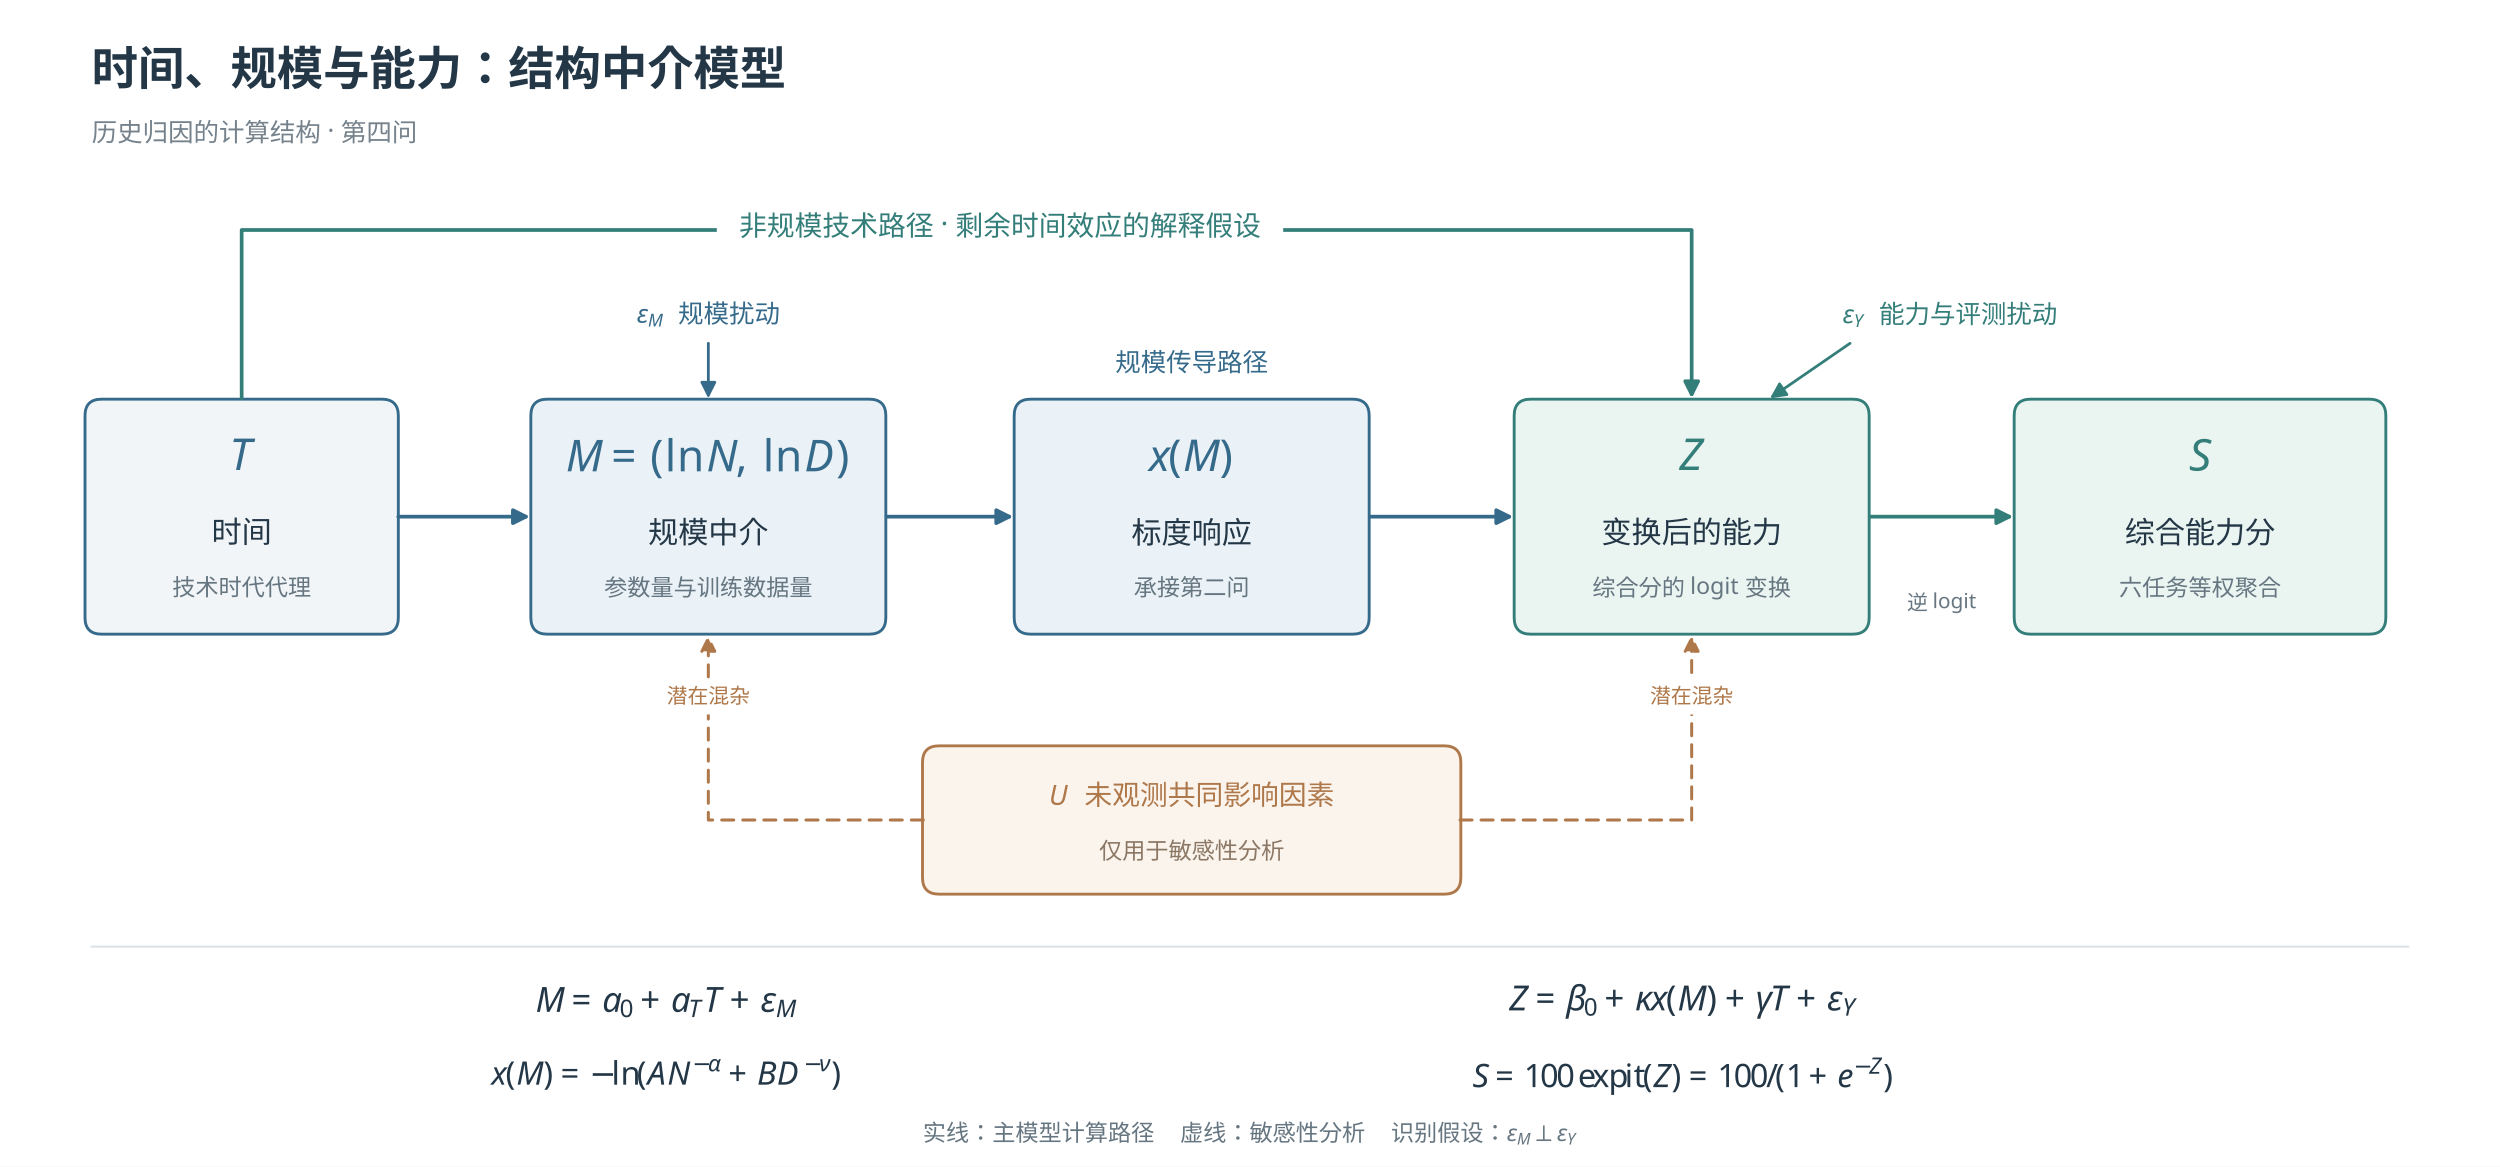
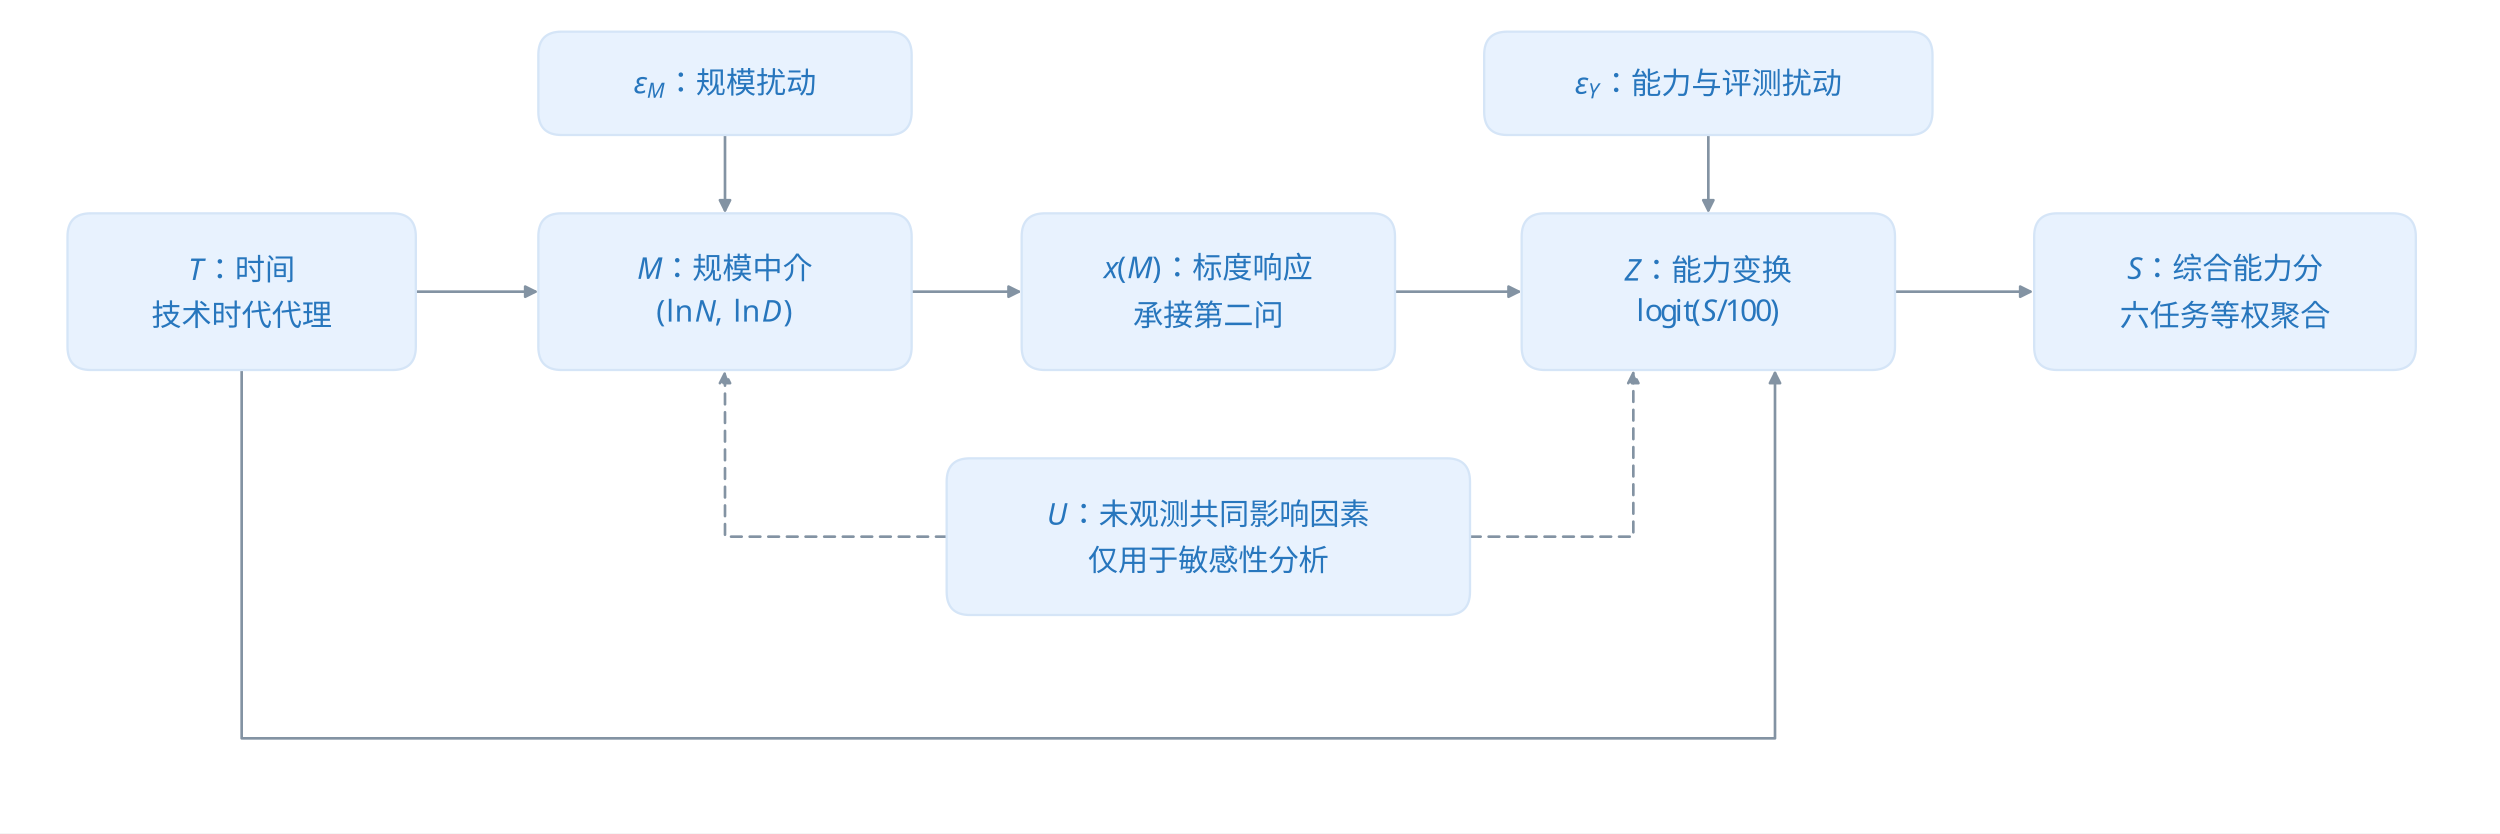
- <svg xmlns="http://www.w3.org/2000/svg" width="1080pt" height="504pt" viewBox="0 0 1080 504" version="1.1">
+ <svg xmlns="http://www.w3.org/2000/svg" width="1080pt" height="360pt" viewBox="0 0 1080 360" version="1.1">
  <defs>
    <style type="text/css">*{stroke-linejoin: round; stroke-linecap: butt}</style>
  </defs>
  <g id="figure_1">
    <g id="patch_1">
-       <path d="M 0 504  L 1080 504  L 1080 0  L 0 0  z " style="fill: #ffffff" />
+       <path d="M 0 360  L 1080 360  L 1080 0  L 0 0  z " style="fill: #ffffff" />
    </g>
    <g id="axes_1">
      <g id="patch_2">
-         <path d="M 43.92 273.96  L 164.88 273.96  Q 172.08 273.96 172.08 266.76  L 172.08 179.64  Q 172.08 172.44 164.88 172.44  L 43.92 172.44  Q 36.72 172.44 36.72 179.64  L 36.72 266.76  Q 36.72 273.96 43.92 273.96  z " clip-path="url(#p84fbf6923c)" style="fill: #f1f5f8; stroke: #366a8b; stroke-width: 1.25; stroke-linejoin: miter" />
+         <path d="M 180 126  L 231.274 126  " clip-path="url(#pda4c8d11f2)" style="fill: none; stroke: #8393a3; stroke-width: 1.15; stroke-linecap: round" />
+         <path d="M 226.874 123.8  L 231.274 126  L 226.874 128.2  z " clip-path="url(#pda4c8d11f2)" style="fill: #8393a3; stroke: #8393a3; stroke-width: 1.15; stroke-linecap: round" />
      </g>
      <g id="patch_3">
-         <path d="M 236.52 273.96  L 375.48 273.96  Q 382.68 273.96 382.68 266.76  L 382.68 179.64  Q 382.68 172.44 375.48 172.44  L 236.52 172.44  Q 229.32 172.44 229.32 179.64  L 229.32 266.76  Q 229.32 273.96 236.52 273.96  z " clip-path="url(#p84fbf6923c)" style="fill: #eaf2f7; stroke: #366a8b; stroke-width: 1.25; stroke-linejoin: miter" />
+         <path d="M 393.84 126  L 440.074 126  " clip-path="url(#pda4c8d11f2)" style="fill: none; stroke: #8393a3; stroke-width: 1.15; stroke-linecap: round" />
+         <path d="M 435.674 123.8  L 440.074 126  L 435.674 128.2  z " clip-path="url(#pda4c8d11f2)" style="fill: #8393a3; stroke: #8393a3; stroke-width: 1.15; stroke-linecap: round" />
      </g>
      <g id="patch_4">
-         <path d="M 445.32 273.96  L 584.28 273.96  Q 591.48 273.96 591.48 266.76  L 591.48 179.64  Q 591.48 172.44 584.28 172.44  L 445.32 172.44  Q 438.12 172.44 438.12 179.64  L 438.12 266.76  Q 438.12 273.96 445.32 273.96  z " clip-path="url(#p84fbf6923c)" style="fill: #eaf2f7; stroke: #366a8b; stroke-width: 1.25; stroke-linejoin: miter" />
+         <path d="M 602.64 126  L 656.074 126  " clip-path="url(#pda4c8d11f2)" style="fill: none; stroke: #8393a3; stroke-width: 1.15; stroke-linecap: round" />
+         <path d="M 651.674 123.8  L 656.074 126  L 651.674 128.2  z " clip-path="url(#pda4c8d11f2)" style="fill: #8393a3; stroke: #8393a3; stroke-width: 1.15; stroke-linecap: round" />
      </g>
      <g id="patch_5">
-         <path d="M 661.32 273.96  L 800.28 273.96  Q 807.48 273.96 807.48 266.76  L 807.48 179.64  Q 807.48 172.44 800.28 172.44  L 661.32 172.44  Q 654.12 172.44 654.12 179.64  L 654.12 266.76  Q 654.12 273.96 661.32 273.96  z " clip-path="url(#p84fbf6923c)" style="fill: #eaf4f1; stroke: #347e7a; stroke-width: 1.25; stroke-linejoin: miter" />
+         <path d="M 818.64 126  L 877.114 126  " clip-path="url(#pda4c8d11f2)" style="fill: none; stroke: #8393a3; stroke-width: 1.15; stroke-linecap: round" />
+         <path d="M 872.714 123.8  L 877.114 126  L 872.714 128.2  z " clip-path="url(#pda4c8d11f2)" style="fill: #8393a3; stroke: #8393a3; stroke-width: 1.15; stroke-linecap: round" />
      </g>
      <g id="patch_6">
-         <path d="M 877.32 273.96  L 1023.48 273.96  Q 1030.68 273.96 1030.68 266.76  L 1030.68 179.64  Q 1030.68 172.44 1023.48 172.44  L 877.32 172.44  Q 870.12 172.44 870.12 179.64  L 870.12 266.76  Q 870.12 273.96 877.32 273.96  z " clip-path="url(#p84fbf6923c)" style="fill: #eaf4f1; stroke: #347e7a; stroke-width: 1.25; stroke-linejoin: miter" />
+         <path d="M 313.2 58.32  L 313.2 90.874  " clip-path="url(#pda4c8d11f2)" style="fill: none; stroke: #8393a3; stroke-width: 1.15; stroke-linecap: round" />
+         <path d="M 315.4 86.474  L 313.2 90.874  L 311 86.474  z " clip-path="url(#pda4c8d11f2)" style="fill: #8393a3; stroke: #8393a3; stroke-width: 1.15; stroke-linecap: round" />
      </g>
      <g id="patch_7">
-         <path d="M 405.72 386.28  L 623.88 386.28  Q 631.08 386.28 631.08 379.08  L 631.08 329.4  Q 631.08 322.2 623.88 322.2  L 405.72 322.2  Q 398.52 322.2 398.52 329.4  L 398.52 379.08  Q 398.52 386.28 405.72 386.28  z " clip-path="url(#p84fbf6923c)" style="fill: #faf4ed; stroke: #af784a; stroke-width: 1.25; stroke-linejoin: miter" />
+         <path d="M 738 58.32  L 738 90.874  " clip-path="url(#pda4c8d11f2)" style="fill: none; stroke: #8393a3; stroke-width: 1.15; stroke-linecap: round" />
+         <path d="M 740.2 86.474  L 738 90.874  L 735.8 86.474  z " clip-path="url(#pda4c8d11f2)" style="fill: #8393a3; stroke: #8393a3; stroke-width: 1.15; stroke-linecap: round" />
      </g>
      <g id="patch_8">
-         <path d="M 172.08 223.2  L 227.171 223.2  " clip-path="url(#p84fbf6923c)" style="fill: none; stroke: #366a8b; stroke-width: 1.6; stroke-linecap: round" />
-         <path d="M 221.571 220.4  L 227.171 223.2  L 221.571 226  z " clip-path="url(#p84fbf6923c)" style="fill: #366a8b; stroke: #366a8b; stroke-width: 1.6; stroke-linecap: round" />
+         <path d="M 408.96 231.84  L 313.2 231.84  L 313.2 161.126  " clip-path="url(#pda4c8d11f2)" style="fill: none; stroke-dasharray: 4.6,3.45; stroke-dashoffset: 0; stroke: #8393a3; stroke-width: 1.15; stroke-linecap: round" />
+         <path d="M 311 165.526  L 313.2 161.126  L 315.4 165.526  z " clip-path="url(#pda4c8d11f2)" style="fill: #8393a3; stroke-dasharray: 4.6,3.45; stroke-dashoffset: 0; stroke: #8393a3; stroke-width: 1.15; stroke-linecap: round" />
      </g>
      <g id="patch_9">
-         <path d="M 383.04 223.2  L 435.971 223.2  " clip-path="url(#p84fbf6923c)" style="fill: none; stroke: #366a8b; stroke-width: 1.6; stroke-linecap: round" />
-         <path d="M 430.371 220.4  L 435.971 223.2  L 430.371 226  z " clip-path="url(#p84fbf6923c)" style="fill: #366a8b; stroke: #366a8b; stroke-width: 1.6; stroke-linecap: round" />
+         <path d="M 635.04 231.84  L 705.6 231.84  L 705.6 161.126  " clip-path="url(#pda4c8d11f2)" style="fill: none; stroke-dasharray: 4.6,3.45; stroke-dashoffset: 0; stroke: #8393a3; stroke-width: 1.15; stroke-linecap: round" />
+         <path d="M 703.4 165.526  L 705.6 161.126  L 707.8 165.526  z " clip-path="url(#pda4c8d11f2)" style="fill: #8393a3; stroke-dasharray: 4.6,3.45; stroke-dashoffset: 0; stroke: #8393a3; stroke-width: 1.15; stroke-linecap: round" />
      </g>
      <g id="patch_10">
-         <path d="M 591.84 223.2  L 651.971 223.2  " clip-path="url(#p84fbf6923c)" style="fill: none; stroke: #366a8b; stroke-width: 1.6; stroke-linecap: round" />
-         <path d="M 646.371 220.4  L 651.971 223.2  L 646.371 226  z " clip-path="url(#p84fbf6923c)" style="fill: #366a8b; stroke: #366a8b; stroke-width: 1.6; stroke-linecap: round" />
+         <path d="M 104.4 159.84  L 104.4 318.96  L 766.8 318.96  L 766.8 161.126  " clip-path="url(#pda4c8d11f2)" style="fill: none; stroke: #8393a3; stroke-width: 1.15; stroke-linecap: round" />
+         <path d="M 764.6 165.526  L 766.8 161.126  L 769 165.526  z " clip-path="url(#pda4c8d11f2)" style="fill: #8393a3; stroke: #8393a3; stroke-width: 1.15; stroke-linecap: round" />
      </g>
      <g id="patch_11">
-         <path d="M 807.84 223.2  L 867.971 223.2  " clip-path="url(#p84fbf6923c)" style="fill: none; stroke: #347e7a; stroke-width: 1.6; stroke-linecap: round" />
-         <path d="M 862.371 220.4  L 867.971 223.2  L 862.371 226  z " clip-path="url(#p84fbf6923c)" style="fill: #347e7a; stroke: #347e7a; stroke-width: 1.6; stroke-linecap: round" />
+         <path d="M 39.24 159.84  L 169.56 159.84  Q 179.64 159.84 179.64 149.76  L 179.64 102.24  Q 179.64 92.16 169.56 92.16  L 39.24 92.16  Q 29.16 92.16 29.16 102.24  L 29.16 149.76  Q 29.16 159.84 39.24 159.84  z " clip-path="url(#pda4c8d11f2)" style="fill: #e8f2fe; stroke: #d5e5f7; stroke-linejoin: miter" />
      </g>
      <g id="patch_12">
-         <path d="M 104.4 172.08  L 104.4 99.36  L 730.8 99.36  L 730.8 170.291  " clip-path="url(#p84fbf6923c)" style="fill: none; stroke: #347e7a; stroke-width: 1.6; stroke-linecap: round" />
-         <path d="M 733.6 164.691  L 730.8 170.291  L 728 164.691  z " clip-path="url(#p84fbf6923c)" style="fill: #347e7a; stroke: #347e7a; stroke-width: 1.6; stroke-linecap: round" />
+         <path d="M 242.64 159.84  L 383.76 159.84  Q 393.84 159.84 393.84 149.76  L 393.84 102.24  Q 393.84 92.16 383.76 92.16  L 242.64 92.16  Q 232.56 92.16 232.56 102.24  L 232.56 149.76  Q 232.56 159.84 242.64 159.84  z " clip-path="url(#pda4c8d11f2)" style="fill: #e8f2fe; stroke: #d5e5f7; stroke-linejoin: miter" />
      </g>
      <g id="patch_13">
-         <path d="M 306 148.32  L 306 170.738  " clip-path="url(#p84fbf6923c)" style="fill: none; stroke: #366a8b; stroke-width: 1.2; stroke-linecap: round" />
-         <path d="M 308.8 165.138  L 306 170.738  L 303.2 165.138  z " clip-path="url(#p84fbf6923c)" style="fill: #366a8b; stroke: #366a8b; stroke-width: 1.2; stroke-linecap: round" />
+         <path d="M 451.44 159.84  L 592.56 159.84  Q 602.64 159.84 602.64 149.76  L 602.64 102.24  Q 602.64 92.16 592.56 92.16  L 451.44 92.16  Q 441.36 92.16 441.36 102.24  L 441.36 149.76  Q 441.36 159.84 451.44 159.84  z " clip-path="url(#pda4c8d11f2)" style="fill: #e8f2fe; stroke: #d5e5f7; stroke-linejoin: miter" />
      </g>
      <g id="patch_14">
-         <path d="M 799.2 148.32  L 765.746 171.32  " clip-path="url(#p84fbf6923c)" style="fill: none; stroke: #347e7a; stroke-width: 1.2; stroke-linecap: round" />
-         <path d="M 771.946 170.455  L 765.746 171.32  L 768.774 165.84  z " clip-path="url(#p84fbf6923c)" style="fill: #347e7a; stroke: #347e7a; stroke-width: 1.2; stroke-linecap: round" />
+         <path d="M 667.44 159.84  L 808.56 159.84  Q 818.64 159.84 818.64 149.76  L 818.64 102.24  Q 818.64 92.16 808.56 92.16  L 667.44 92.16  Q 657.36 92.16 657.36 102.24  L 657.36 149.76  Q 657.36 159.84 667.44 159.84  z " clip-path="url(#pda4c8d11f2)" style="fill: #e8f2fe; stroke: #d5e5f7; stroke-linejoin: miter" />
      </g>
      <g id="patch_15">
-         <path d="M 398.88 354.24  L 306 354.24  L 306 275.773  " clip-path="url(#p84fbf6923c)" style="fill: none; stroke-dasharray: 5.2,3.9; stroke-dashoffset: 0; stroke: #af784a; stroke-width: 1.3; stroke-linecap: round" />
-         <path d="M 303.2 281.373  L 306 275.773  L 308.8 281.373  z " clip-path="url(#p84fbf6923c)" style="fill: #af784a; stroke-dasharray: 5.2,3.9; stroke-dashoffset: 0; stroke: #af784a; stroke-width: 1.3; stroke-linecap: round" />
+         <path d="M 888.84 159.84  L 1033.56 159.84  Q 1043.64 159.84 1043.64 149.76  L 1043.64 102.24  Q 1043.64 92.16 1033.56 92.16  L 888.84 92.16  Q 878.76 92.16 878.76 102.24  L 878.76 149.76  Q 878.76 159.84 888.84 159.84  z " clip-path="url(#pda4c8d11f2)" style="fill: #e8f2fe; stroke: #d5e5f7; stroke-linejoin: miter" />
      </g>
      <g id="patch_16">
-         <path d="M 630.72 354.24  L 730.8 354.24  L 730.8 275.773  " clip-path="url(#p84fbf6923c)" style="fill: none; stroke-dasharray: 5.2,3.9; stroke-dashoffset: 0; stroke: #af784a; stroke-width: 1.3; stroke-linecap: round" />
-         <path d="M 728 281.373  L 730.8 275.773  L 733.6 281.373  z " clip-path="url(#p84fbf6923c)" style="fill: #af784a; stroke-dasharray: 5.2,3.9; stroke-dashoffset: 0; stroke: #af784a; stroke-width: 1.3; stroke-linecap: round" />
-       </g>
-       <g id="line2d_1">
-         <path d="M 39.6 408.96  L 1040.4 408.96  " clip-path="url(#p84fbf6923c)" style="fill: none; stroke: #dce3e8; stroke-width: 0.9; stroke-linecap: square" />
+         <path d="M 242.64 58.32  L 383.76 58.32  Q 393.84 58.32 393.84 48.24  L 393.84 23.76  Q 393.84 13.68 383.76 13.68  L 242.64 13.68  Q 232.56 13.68 232.56 23.76  L 232.56 48.24  Q 232.56 58.32 242.64 58.32  z " clip-path="url(#pda4c8d11f2)" style="fill: #e8f2fe; stroke: #d5e5f7; stroke-linejoin: miter" />
+       </g>
+       <g id="patch_17">
+         <path d="M 651.24 58.32  L 824.76 58.32  Q 834.84 58.32 834.84 48.24  L 834.84 23.76  Q 834.84 13.68 824.76 13.68  L 651.24 13.68  Q 641.16 13.68 641.16 23.76  L 641.16 48.24  Q 641.16 58.32 651.24 58.32  z " clip-path="url(#pda4c8d11f2)" style="fill: #e8f2fe; stroke: #d5e5f7; stroke-linejoin: miter" />
+       </g>
+       <g id="patch_18">
+         <path d="M 419.04 265.68  L 624.96 265.68  Q 635.04 265.68 635.04 255.6  L 635.04 208.08  Q 635.04 198 624.96 198  L 419.04 198  Q 408.96 198 408.96 208.08  L 408.96 255.6  Q 408.96 265.68 419.04 265.68  z " clip-path="url(#pda4c8d11f2)" style="fill: #e8f2fe; stroke: #d5e5f7; stroke-linejoin: miter" />
      </g>
      <g id="text_1">
-         <text style="font-weight: 700; font-size: 20px; font-family: 'Arial Unicode MS'; text-anchor: start; fill: #243747" x="39.6" y="36.72" transform="rotate(-0 39.6 36.72008)">时间、规模与能力：结构中介模型</text>
+         <g style="fill: #2776bd" transform="translate(81.26 121.1849)">
+           <text>
+             <tspan x="0" y="-0.219" style="font-style: italic; font-size: 13px; font-family: 'STIXGeneral'; fill: #2776bd">T</tspan>
+             <tspan x="7.228" y="-0.219" style="font-size: 13px; font-family: 'Arial Unicode MS'; fill: #2776bd">：</tspan>
+             <tspan x="20.228" y="-0.219" style="font-size: 13px; font-family: 'Arial Unicode MS'; fill: #2776bd">时</tspan>
+             <tspan x="33.228" y="-0.219" style="font-size: 13px; font-family: 'Arial Unicode MS'; fill: #2776bd">间</tspan>
+           </text>
+         </g>
+         <text style="font-size: 13px; font-family: 'Arial Unicode MS'; fill: #2776bd" transform="translate(65.4 140.6687)">技术时代代理</text>
      </g>
      <g id="text_2">
-         <text style="font-size: 11px; font-family: 'Arial Unicode MS'; text-anchor: start; fill: #75828c" x="39.6" y="61.076" transform="rotate(-0 39.6 61.07553)">历史归因的计算结构  ·  第四问</text>
+         <g style="fill: #2776bd" transform="translate(275.24 121.3149)">
+           <text>
+             <tspan x="0" y="-0.844" style="font-style: italic; font-size: 13px; font-family: 'STIXGeneral'; fill: #2776bd">M</tspan>
+             <tspan x="10.829" y="-0.844" style="font-size: 13px; font-family: 'Arial Unicode MS'; fill: #2776bd">：</tspan>
+             <tspan x="23.829" y="-0.844" style="font-size: 13px; font-family: 'Arial Unicode MS'; fill: #2776bd">规</tspan>
+             <tspan x="36.829" y="-0.844" style="font-size: 13px; font-family: 'Arial Unicode MS'; fill: #2776bd">模</tspan>
+             <tspan x="49.829" y="-0.844" style="font-size: 13px; font-family: 'Arial Unicode MS'; fill: #2776bd">中</tspan>
+             <tspan x="62.829" y="-0.844" style="font-size: 13px; font-family: 'Arial Unicode MS'; fill: #2776bd">介</tspan>
+           </text>
+         </g>
+         <g style="fill: #2776bd" transform="translate(283.495 139.0701)">
+           <text>
+             <tspan x="0" y="-0.125" style="font-size: 13px; font-family: 'STIXGeneral'; fill: #2776bd">(</tspan>
+             <tspan x="4.329" y="-0.125" style="font-size: 13px; font-family: 'STIXGeneral'; fill: #2776bd">l</tspan>
+             <tspan x="7.943" y="-0.125" style="font-size: 13px; font-family: 'STIXGeneral'; fill: #2776bd">n</tspan>
+             <tspan x="25.281" y="-0.125" style="font-size: 13px; font-family: 'STIXGeneral'; fill: #2776bd">,</tspan>
+             <tspan x="33.297" y="-0.125" style="font-size: 13px; font-family: 'STIXGeneral'; fill: #2776bd">l</tspan>
+             <tspan x="36.911" y="-0.125" style="font-size: 13px; font-family: 'STIXGeneral'; fill: #2776bd">n</tspan>
+             <tspan x="54.964" y="-0.125" style="font-size: 13px; font-family: 'STIXGeneral'; fill: #2776bd">)</tspan>
+             <tspan x="16.61" y="-0.125" style="font-style: italic; font-size: 13px; font-family: 'STIXGeneral'; fill: #2776bd">N</tspan>
+             <tspan x="45.578" y="-0.125" style="font-style: italic; font-size: 13px; font-family: 'STIXGeneral'; fill: #2776bd">D</tspan>
+           </text>
+         </g>
      </g>
      <g id="text_3">
-         <g style="fill: #366a8b" transform="translate(99.08 203.6416)">
-           <text>
-             <tspan x="0" y="-0.594" style="font-style: italic; font-size: 19px; font-family: 'STIXGeneral'; fill: #366a8b">T</tspan>
-           </text>
-         </g>
+         <g style="fill: #2776bd" transform="translate(476.825 120.7949)">
+           <text>
+             <tspan x="0" y="-0.625" style="font-style: italic; font-size: 13px; font-family: 'STIXGeneral'; fill: #2776bd">x</tspan>
+             <tspan x="10.101" y="-0.625" style="font-style: italic; font-size: 13px; font-family: 'STIXGeneral'; fill: #2776bd">M</tspan>
+             <tspan x="5.772" y="-0.625" style="font-size: 13px; font-family: 'STIXGeneral'; fill: #2776bd">(</tspan>
+             <tspan x="20.93" y="-0.625" style="font-size: 13px; font-family: 'STIXGeneral'; fill: #2776bd">)</tspan>
+             <tspan x="25.259" y="-0.625" style="font-size: 13px; font-family: 'Arial Unicode MS'; fill: #2776bd">：</tspan>
+             <tspan x="38.259" y="-0.625" style="font-size: 13px; font-family: 'Arial Unicode MS'; fill: #2776bd">标</tspan>
+             <tspan x="51.259" y="-0.625" style="font-size: 13px; font-family: 'Arial Unicode MS'; fill: #2776bd">度</tspan>
+             <tspan x="64.259" y="-0.625" style="font-size: 13px; font-family: 'Arial Unicode MS'; fill: #2776bd">响</tspan>
+             <tspan x="77.259" y="-0.625" style="font-size: 13px; font-family: 'Arial Unicode MS'; fill: #2776bd">应</tspan>
+           </text>
+         </g>
+         <text style="font-size: 13px; font-family: 'Arial Unicode MS'; fill: #2776bd" transform="translate(489.5 140.7164)">承接第二问</text>
      </g>
      <g id="text_4">
-         <text style="font-size: 13px; font-family: 'Arial Unicode MS'; text-anchor: middle; fill: #243747" x="104.4" y="234.424" transform="rotate(-0 104.4 234.4242)">时间</text>
+         <g style="fill: #2776bd" transform="translate(701.86 121.2499)">
+           <text>
+             <tspan x="0" y="-0.031" style="font-style: italic; font-size: 13px; font-family: 'STIXGeneral'; fill: #2776bd">Z</tspan>
+             <tspan x="7.228" y="-0.031" style="font-size: 13px; font-family: 'Arial Unicode MS'; fill: #2776bd">：</tspan>
+             <tspan x="20.228" y="-0.031" style="font-size: 13px; font-family: 'Arial Unicode MS'; fill: #2776bd">能</tspan>
+             <tspan x="33.228" y="-0.031" style="font-size: 13px; font-family: 'Arial Unicode MS'; fill: #2776bd">力</tspan>
+             <tspan x="46.228" y="-0.031" style="font-size: 13px; font-family: 'Arial Unicode MS'; fill: #2776bd">变</tspan>
+             <tspan x="59.228" y="-0.031" style="font-size: 13px; font-family: 'Arial Unicode MS'; fill: #2776bd">换</tspan>
+           </text>
+         </g>
+         <g style="fill: #2776bd" transform="translate(706.93 138.8101)">
+           <text>
+             <tspan x="0" y="-0.125" style="font-size: 13px; font-family: 'STIXGeneral'; fill: #2776bd">l</tspan>
+             <tspan x="3.614" y="-0.125" style="font-size: 13px; font-family: 'STIXGeneral'; fill: #2776bd">o</tspan>
+             <tspan x="10.114" y="-0.125" style="font-size: 13px; font-family: 'STIXGeneral'; fill: #2776bd">g</tspan>
+             <tspan x="16.614" y="-0.125" style="font-size: 13px; font-family: 'STIXGeneral'; fill: #2776bd">i</tspan>
+             <tspan x="20.228" y="-0.125" style="font-size: 13px; font-family: 'STIXGeneral'; fill: #2776bd">t</tspan>
+             <tspan x="23.842" y="-0.125" style="font-size: 13px; font-family: 'STIXGeneral'; fill: #2776bd">(</tspan>
+             <tspan x="34.671" y="-0.125" style="font-size: 13px; font-family: 'STIXGeneral'; fill: #2776bd">/</tspan>
+             <tspan x="38.285" y="-0.125" style="font-size: 13px; font-family: 'STIXGeneral'; fill: #2776bd">1</tspan>
+             <tspan x="44.785" y="-0.125" style="font-size: 13px; font-family: 'STIXGeneral'; fill: #2776bd">0</tspan>
+             <tspan x="51.285" y="-0.125" style="font-size: 13px; font-family: 'STIXGeneral'; fill: #2776bd">0</tspan>
+             <tspan x="57.785" y="-0.125" style="font-size: 13px; font-family: 'STIXGeneral'; fill: #2776bd">)</tspan>
+             <tspan x="28.171" y="-0.125" style="font-style: italic; font-size: 13px; font-family: 'STIXGeneral'; fill: #2776bd">S</tspan>
+           </text>
+         </g>
      </g>
      <g id="text_5">
-         <text style="font-size: 10px; font-family: 'Arial Unicode MS'; text-anchor: middle; fill: #667681" x="104.4" y="257.261" transform="rotate(-0 104.4 257.261)">技术时代代理</text>
+         <g style="fill: #2776bd" transform="translate(918.95 121.3149)">
+           <text>
+             <tspan x="0" y="-0.828" style="font-style: italic; font-size: 13px; font-family: 'STIXGeneral'; fill: #2776bd">S</tspan>
+             <tspan x="6.5" y="-0.828" style="font-size: 13px; font-family: 'Arial Unicode MS'; fill: #2776bd">：</tspan>
+             <tspan x="19.5" y="-0.828" style="font-size: 13px; font-family: 'Arial Unicode MS'; fill: #2776bd">综</tspan>
+             <tspan x="32.5" y="-0.828" style="font-size: 13px; font-family: 'Arial Unicode MS'; fill: #2776bd">合</tspan>
+             <tspan x="45.5" y="-0.828" style="font-size: 13px; font-family: 'Arial Unicode MS'; fill: #2776bd">能</tspan>
+             <tspan x="58.5" y="-0.828" style="font-size: 13px; font-family: 'Arial Unicode MS'; fill: #2776bd">力</tspan>
+             <tspan x="71.5" y="-0.828" style="font-size: 13px; font-family: 'Arial Unicode MS'; fill: #2776bd">分</tspan>
+           </text>
+         </g>
+         <text style="font-size: 13px; font-family: 'Arial Unicode MS'; fill: #2776bd" transform="translate(915.7 140.8616)">六任务等权聚合</text>
      </g>
      <g id="text_6">
-         <g style="fill: #366a8b" transform="translate(244.44 203.6416)">
-           <text>
-             <tspan x="0" y="-0.016" style="font-style: italic; font-size: 19px; font-family: 'STIXGeneral'; fill: #366a8b">M</tspan>
-             <tspan x="60.718" y="-0.016" style="font-style: italic; font-size: 19px; font-family: 'STIXGeneral'; fill: #366a8b">N</tspan>
-             <tspan x="103.056" y="-0.016" style="font-style: italic; font-size: 19px; font-family: 'STIXGeneral'; fill: #366a8b">D</tspan>
-             <tspan x="19.627" y="-0.016" style="font-size: 19px; font-family: 'STIXGeneral'; fill: #366a8b">=</tspan>
-             <tspan x="36.442" y="-0.016" style="font-size: 19px; font-family: 'STIXGeneral'; fill: #366a8b">(</tspan>
-             <tspan x="42.769" y="-0.016" style="font-size: 19px; font-family: 'STIXGeneral'; fill: #366a8b">l</tspan>
-             <tspan x="48.051" y="-0.016" style="font-size: 19px; font-family: 'STIXGeneral'; fill: #366a8b">n</tspan>
-             <tspan x="73.391" y="-0.016" style="font-size: 19px; font-family: 'STIXGeneral'; fill: #366a8b">,</tspan>
-             <tspan x="85.108" y="-0.016" style="font-size: 19px; font-family: 'STIXGeneral'; fill: #366a8b">l</tspan>
-             <tspan x="90.39" y="-0.016" style="font-size: 19px; font-family: 'STIXGeneral'; fill: #366a8b">n</tspan>
-             <tspan x="116.774" y="-0.016" style="font-size: 19px; font-family: 'STIXGeneral'; fill: #366a8b">)</tspan>
+         <g style="fill: #2776bd" transform="translate(273.68 40.485)">
+           <text>
+             <tspan x="0" y="-0.188" style="font-style: italic; font-size: 13px; font-family: 'STIXGeneral'; fill: #2776bd">ε</tspan>
+             <tspan x="5.772" y="1.762" style="font-style: italic; font-size: 9.1px; font-family: 'STIXGeneral'; fill: #2776bd">M</tspan>
+             <tspan x="13.937" y="-0.188" style="font-size: 13px; font-family: 'Arial Unicode MS'; fill: #2776bd">：</tspan>
+             <tspan x="26.937" y="-0.188" style="font-size: 13px; font-family: 'Arial Unicode MS'; fill: #2776bd">规</tspan>
+             <tspan x="39.937" y="-0.188" style="font-size: 13px; font-family: 'Arial Unicode MS'; fill: #2776bd">模</tspan>
+             <tspan x="52.937" y="-0.188" style="font-size: 13px; font-family: 'Arial Unicode MS'; fill: #2776bd">扰</tspan>
+             <tspan x="65.937" y="-0.188" style="font-size: 13px; font-family: 'Arial Unicode MS'; fill: #2776bd">动</tspan>
          </text>
        </g>
      </g>
      <g id="text_7">
-         <text style="font-size: 13px; font-family: 'Arial Unicode MS'; text-anchor: middle; fill: #243747" x="306" y="234.612" transform="rotate(-0 306 234.6121)">规模中介</text>
+         <g style="fill: #2776bd" transform="translate(680.28 40.55)">
+           <text>
+             <tspan x="0" y="-0.031" style="font-style: italic; font-size: 13px; font-family: 'STIXGeneral'; fill: #2776bd">ε</tspan>
+             <tspan x="5.772" y="1.919" style="font-style: italic; font-size: 9.1px; font-family: 'STIXGeneral'; fill: #2776bd">Y</tspan>
+             <tspan x="11.417" y="-0.031" style="font-size: 13px; font-family: 'Arial Unicode MS'; fill: #2776bd">：</tspan>
+             <tspan x="24.417" y="-0.031" style="font-size: 13px; font-family: 'Arial Unicode MS'; fill: #2776bd">能</tspan>
+             <tspan x="37.417" y="-0.031" style="font-size: 13px; font-family: 'Arial Unicode MS'; fill: #2776bd">力</tspan>
+             <tspan x="50.417" y="-0.031" style="font-size: 13px; font-family: 'Arial Unicode MS'; fill: #2776bd">与</tspan>
+             <tspan x="63.417" y="-0.031" style="font-size: 13px; font-family: 'Arial Unicode MS'; fill: #2776bd">评</tspan>
+             <tspan x="76.417" y="-0.031" style="font-size: 13px; font-family: 'Arial Unicode MS'; fill: #2776bd">测</tspan>
+             <tspan x="89.417" y="-0.031" style="font-size: 13px; font-family: 'Arial Unicode MS'; fill: #2776bd">扰</tspan>
+             <tspan x="102.417" y="-0.031" style="font-size: 13px; font-family: 'Arial Unicode MS'; fill: #2776bd">动</tspan>
+           </text>
+         </g>
      </g>
      <g id="text_8">
-         <text style="font-size: 10px; font-family: 'Arial Unicode MS'; text-anchor: middle; fill: #667681" x="306" y="257.351" transform="rotate(-0 306 257.3508)">参数量与训练数据量</text>
-       </g>
-       <g id="text_9">
-         <g style="fill: #366a8b" transform="translate(496.275 203.6416)">
-           <text>
-             <tspan x="0" y="-0.156" style="font-style: italic; font-size: 19px; font-family: 'STIXGeneral'; fill: #366a8b">x</tspan>
-             <tspan x="14.763" y="-0.156" style="font-style: italic; font-size: 19px; font-family: 'STIXGeneral'; fill: #366a8b">M</tspan>
-             <tspan x="8.436" y="-0.156" style="font-size: 19px; font-family: 'STIXGeneral'; fill: #366a8b">(</tspan>
-             <tspan x="30.59" y="-0.156" style="font-size: 19px; font-family: 'STIXGeneral'; fill: #366a8b">)</tspan>
-           </text>
-         </g>
-       </g>
-       <g id="text_10">
-         <text style="font-size: 13px; font-family: 'Arial Unicode MS'; text-anchor: middle; fill: #243747" x="514.8" y="234.723" transform="rotate(-0 514.8 234.7228)">标度响应</text>
-       </g>
-       <g id="text_11">
-         <text style="font-size: 10px; font-family: 'Arial Unicode MS'; text-anchor: middle; fill: #667681" x="514.8" y="257.281" transform="rotate(-0 514.8 257.2805)">承接第二问</text>
-       </g>
-       <g id="text_12">
-         <g style="fill: #347e7a" transform="translate(725.48 203.6416)">
-           <text>
-             <tspan x="0" y="-0.594" style="font-style: italic; font-size: 19px; font-family: 'STIXGeneral'; fill: #347e7a">Z</tspan>
-           </text>
-         </g>
-       </g>
-       <g id="text_13">
-         <text style="font-size: 13px; font-family: 'Arial Unicode MS'; text-anchor: middle; fill: #243747" x="730.8" y="234.523" transform="rotate(-0 730.8 234.5227)">变换后的能力</text>
-       </g>
-       <g id="text_14">
-         <text style="font-size: 10px; font-family: 'Arial Unicode MS'; text-anchor: middle; fill: #667681" x="730.8" y="257.405" transform="rotate(-0 730.8 257.4045)">综合分的 logit 变换</text>
-       </g>
-       <g id="text_15">
-         <g style="fill: #347e7a" transform="translate(945.65 203.6416)">
-           <text>
-             <tspan x="0" y="-0.328" style="font-style: italic; font-size: 19px; font-family: 'STIXGeneral'; fill: #347e7a">S</tspan>
-           </text>
-         </g>
-       </g>
-       <g id="text_16">
-         <text style="font-size: 13px; font-family: 'Arial Unicode MS'; text-anchor: middle; fill: #243747" x="950.4" y="234.618" transform="rotate(-0 950.4 234.6181)">综合能力分</text>
-       </g>
-       <g id="text_17">
-         <text style="font-size: 10px; font-family: 'Arial Unicode MS'; text-anchor: middle; fill: #667681" x="950.4" y="257.405" transform="rotate(-0 950.4 257.4047)">六任务等权聚合</text>
-       </g>
-       <g id="text_18">
-         <text style="font-size: 11px; font-family: 'Arial Unicode MS'; text-anchor: middle; fill: #366a8b" x="514.8" y="160.414" transform="rotate(-0 514.8 160.414)">规模传导路径</text>
-       </g>
-       <g id="text_19">
-         <g id="patch_17">
-           <path d="M 309.666 110.292  L 554.334 110.292  L 554.334 85.548  L 309.666 85.548  z " style="fill: #ffffff" />
-         </g>
-         <text style="font-size: 12px; font-family: 'Arial Unicode MS'; text-anchor: middle; fill: #347e7a" x="432" y="101.772" transform="rotate(-0 432 101.7724)">非规模技术路径  ·  剩余时间效应的解释假设</text>
-       </g>
-       <g id="text_20">
-         <g style="fill: #366a8b" transform="translate(275.035 140.2652)">
-           <text>
-             <tspan x="0" y="-0.844" style="font-style: italic; font-size: 11px; font-family: 'STIXGeneral'; fill: #366a8b">ε</tspan>
-             <tspan x="4.884" y="0.806" style="font-style: italic; font-size: 7.7px; font-family: 'STIXGeneral'; fill: #366a8b">M</tspan>
-             <tspan x="11.793" y="-0.844" style="font-size: 11px; font-family: 'Arial Unicode MS'; fill: #366a8b"> </tspan>
-             <tspan x="14.849" y="-0.844" style="font-size: 11px; font-family: 'Arial Unicode MS'; fill: #366a8b"> </tspan>
-             <tspan x="17.905" y="-0.844" style="font-size: 11px; font-family: 'Arial Unicode MS'; fill: #366a8b">规</tspan>
-             <tspan x="28.905" y="-0.844" style="font-size: 11px; font-family: 'Arial Unicode MS'; fill: #366a8b">模</tspan>
-             <tspan x="39.905" y="-0.844" style="font-size: 11px; font-family: 'Arial Unicode MS'; fill: #366a8b">扰</tspan>
-             <tspan x="50.905" y="-0.844" style="font-size: 11px; font-family: 'Arial Unicode MS'; fill: #366a8b">动</tspan>
-           </text>
-         </g>
-       </g>
-       <g id="text_21">
-         <g style="fill: #347e7a" transform="translate(795.98 140.3202)">
-           <text>
-             <tspan x="0" y="-0.719" style="font-style: italic; font-size: 11px; font-family: 'STIXGeneral'; fill: #347e7a">ε</tspan>
-             <tspan x="4.884" y="0.931" style="font-style: italic; font-size: 7.7px; font-family: 'STIXGeneral'; fill: #347e7a">Y</tspan>
-             <tspan x="9.66" y="-0.719" style="font-size: 11px; font-family: 'Arial Unicode MS'; fill: #347e7a"> </tspan>
-             <tspan x="12.716" y="-0.719" style="font-size: 11px; font-family: 'Arial Unicode MS'; fill: #347e7a"> </tspan>
-             <tspan x="15.772" y="-0.719" style="font-size: 11px; font-family: 'Arial Unicode MS'; fill: #347e7a">能</tspan>
-             <tspan x="26.772" y="-0.719" style="font-size: 11px; font-family: 'Arial Unicode MS'; fill: #347e7a">力</tspan>
-             <tspan x="37.772" y="-0.719" style="font-size: 11px; font-family: 'Arial Unicode MS'; fill: #347e7a">与</tspan>
-             <tspan x="48.772" y="-0.719" style="font-size: 11px; font-family: 'Arial Unicode MS'; fill: #347e7a">评</tspan>
-             <tspan x="59.772" y="-0.719" style="font-size: 11px; font-family: 'Arial Unicode MS'; fill: #347e7a">测</tspan>
-             <tspan x="70.772" y="-0.719" style="font-size: 11px; font-family: 'Arial Unicode MS'; fill: #347e7a">扰</tspan>
-             <tspan x="81.772" y="-0.719" style="font-size: 11px; font-family: 'Arial Unicode MS'; fill: #347e7a">动</tspan>
-           </text>
-         </g>
-       </g>
-       <g id="text_22">
-         <text style="font-size: 9px; font-family: 'Arial Unicode MS'; text-anchor: middle; fill: #667681" x="838.8" y="263.466" transform="rotate(-0 838.8 263.4659)">逆 logit</text>
-       </g>
-       <g id="text_23">
-         <g style="fill: #af784a" transform="translate(453.12 348.1802)">
-           <text>
-             <tspan x="0" y="-0.5" style="font-style: italic; font-size: 12px; font-family: 'STIXGeneral'; fill: #af784a">U</tspan>
-             <tspan x="8.664" y="-0.5" style="font-size: 12px; font-family: 'Arial Unicode MS'; fill: #af784a"> </tspan>
-             <tspan x="11.998" y="-0.5" style="font-size: 12px; font-family: 'Arial Unicode MS'; fill: #af784a"> </tspan>
-             <tspan x="15.332" y="-0.5" style="font-size: 12px; font-family: 'Arial Unicode MS'; fill: #af784a">未</tspan>
-             <tspan x="27.332" y="-0.5" style="font-size: 12px; font-family: 'Arial Unicode MS'; fill: #af784a">观</tspan>
-             <tspan x="39.332" y="-0.5" style="font-size: 12px; font-family: 'Arial Unicode MS'; fill: #af784a">测</tspan>
-             <tspan x="51.332" y="-0.5" style="font-size: 12px; font-family: 'Arial Unicode MS'; fill: #af784a">共</tspan>
-             <tspan x="63.332" y="-0.5" style="font-size: 12px; font-family: 'Arial Unicode MS'; fill: #af784a">同</tspan>
-             <tspan x="75.332" y="-0.5" style="font-size: 12px; font-family: 'Arial Unicode MS'; fill: #af784a">影</tspan>
-             <tspan x="87.332" y="-0.5" style="font-size: 12px; font-family: 'Arial Unicode MS'; fill: #af784a">响</tspan>
-             <tspan x="99.332" y="-0.5" style="font-size: 12px; font-family: 'Arial Unicode MS'; fill: #af784a">因</tspan>
-             <tspan x="111.332" y="-0.5" style="font-size: 12px; font-family: 'Arial Unicode MS'; fill: #af784a">素</tspan>
-           </text>
-         </g>
-       </g>
-       <g id="text_24">
-         <text style="font-size: 10px; font-family: 'Arial Unicode MS'; text-anchor: middle; fill: #8b7764" x="514.8" y="371.065" transform="rotate(-0 514.8 371.0647)">仅用于敏感性分析</text>
-       </g>
-       <g id="text_25">
-         <g id="patch_18">
-           <path d="M 285.03 308.654  L 326.97 308.654  L 326.97 293.266  L 285.03 293.266  z " style="fill: #ffffff" />
-         </g>
-         <text style="font-size: 9px; font-family: 'Arial Unicode MS'; text-anchor: middle; fill: #af784a" x="306" y="303.794" transform="rotate(-0 306 303.7945)">潜在混杂</text>
-       </g>
-       <g id="text_26">
-         <g id="patch_19">
-           <path d="M 709.83 308.654  L 751.77 308.654  L 751.77 293.266  L 709.83 293.266  z " style="fill: #ffffff" />
-         </g>
-         <text style="font-size: 9px; font-family: 'Arial Unicode MS'; text-anchor: middle; fill: #af784a" x="730.8" y="303.794" transform="rotate(-0 730.8 303.7945)">潜在混杂</text>
-       </g>
-       <g id="text_27">
-         <g style="fill: #243747" transform="translate(231.375 437.3255)">
-           <text>
-             <tspan x="0" y="-0.203" style="font-style: italic; font-size: 15px; font-family: 'STIXGeneral'; fill: #243747">M</tspan>
-             <tspan x="28.77" y="-0.203" style="font-style: italic; font-size: 15px; font-family: 'STIXGeneral'; fill: #243747">a</tspan>
-             <tspan x="58.485" y="-0.203" style="font-style: italic; font-size: 15px; font-family: 'STIXGeneral'; fill: #243747">a</tspan>
-             <tspan x="72.513" y="-0.203" style="font-style: italic; font-size: 15px; font-family: 'STIXGeneral'; fill: #243747">T</tspan>
-             <tspan x="97.129" y="-0.203" style="font-style: italic; font-size: 15px; font-family: 'STIXGeneral'; fill: #243747">ε</tspan>
-             <tspan x="15.495" y="-0.203" style="font-size: 15px; font-family: 'STIXGeneral'; fill: #243747">=</tspan>
-             <tspan x="45.21" y="-0.203" style="font-size: 15px; font-family: 'STIXGeneral'; fill: #243747">+</tspan>
-             <tspan x="83.853" y="-0.203" style="font-size: 15px; font-family: 'STIXGeneral'; fill: #243747">+</tspan>
-             <tspan x="36.285" y="2.047" style="font-size: 10.5px; font-family: 'STIXGeneral'; fill: #243747">0</tspan>
-             <tspan x="66" y="2.047" style="font-style: italic; font-size: 10.5px; font-family: 'STIXGeneral'; fill: #243747">T</tspan>
-             <tspan x="103.789" y="2.047" style="font-style: italic; font-size: 10.5px; font-family: 'STIXGeneral'; fill: #243747">M</tspan>
-           </text>
-         </g>
-       </g>
-       <g id="text_28">
-         <g style="fill: #243747" transform="translate(651.975 437.3252)">
-           <text>
-             <tspan x="0" y="-0.828" style="font-style: italic; font-size: 15px; font-family: 'STIXGeneral'; fill: #243747">Z</tspan>
-             <tspan x="24.615" y="-0.828" style="font-style: italic; font-size: 15px; font-family: 'STIXGeneral'; fill: #243747">β</tspan>
-             <tspan x="54.405" y="-0.828" style="font-style: italic; font-size: 15px; font-family: 'STIXGeneral'; fill: #243747">κ</tspan>
-             <tspan x="61.065" y="-0.828" style="font-style: italic; font-size: 15px; font-family: 'STIXGeneral'; fill: #243747">x</tspan>
-             <tspan x="72.72" y="-0.828" style="font-style: italic; font-size: 15px; font-family: 'STIXGeneral'; fill: #243747">M</tspan>
-             <tspan x="106.486" y="-0.828" style="font-style: italic; font-size: 15px; font-family: 'STIXGeneral'; fill: #243747">γ</tspan>
-             <tspan x="112.636" y="-0.828" style="font-style: italic; font-size: 15px; font-family: 'STIXGeneral'; fill: #243747">T</tspan>
-             <tspan x="137.251" y="-0.828" style="font-style: italic; font-size: 15px; font-family: 'STIXGeneral'; fill: #243747">ε</tspan>
-             <tspan x="11.34" y="-0.828" style="font-size: 15px; font-family: 'STIXGeneral'; fill: #243747">=</tspan>
-             <tspan x="41.13" y="-0.828" style="font-size: 15px; font-family: 'STIXGeneral'; fill: #243747">+</tspan>
-             <tspan x="67.725" y="-0.828" style="font-size: 15px; font-family: 'STIXGeneral'; fill: #243747">(</tspan>
-             <tspan x="85.216" y="-0.828" style="font-size: 15px; font-family: 'STIXGeneral'; fill: #243747">)</tspan>
-             <tspan x="93.211" y="-0.828" style="font-size: 15px; font-family: 'STIXGeneral'; fill: #243747">+</tspan>
-             <tspan x="123.976" y="-0.828" style="font-size: 15px; font-family: 'STIXGeneral'; fill: #243747">+</tspan>
-             <tspan x="32.205" y="1.422" style="font-size: 10.5px; font-family: 'STIXGeneral'; fill: #243747">0</tspan>
-             <tspan x="143.911" y="1.422" style="font-style: italic; font-size: 10.5px; font-family: 'STIXGeneral'; fill: #243747">Y</tspan>
-           </text>
-         </g>
-       </g>
-       <g id="text_29">
-         <g style="fill: #243747" transform="translate(212.19 469.4803)">
-           <text>
-             <tspan x="0" y="-0.898" style="font-style: italic; font-size: 14px; font-family: 'STIXGeneral'; fill: #243747">x</tspan>
-             <tspan x="10.878" y="-0.898" style="font-style: italic; font-size: 14px; font-family: 'STIXGeneral'; fill: #243747">M</tspan>
-             <tspan x="67.536" y="-0.898" style="font-style: italic; font-size: 14px; font-family: 'STIXGeneral'; fill: #243747">A</tspan>
-             <tspan x="76.09" y="-0.898" style="font-style: italic; font-size: 14px; font-family: 'STIXGeneral'; fill: #243747">N</tspan>
-             <tspan x="114.849" y="-0.898" style="font-style: italic; font-size: 14px; font-family: 'STIXGeneral'; fill: #243747">B</tspan>
-             <tspan x="123.403" y="-0.898" style="font-style: italic; font-size: 14px; font-family: 'STIXGeneral'; fill: #243747">D</tspan>
-             <tspan x="6.216" y="-0.898" style="font-size: 14px; font-family: 'STIXGeneral'; fill: #243747">(</tspan>
-             <tspan x="22.54" y="-0.898" style="font-size: 14px; font-family: 'STIXGeneral'; fill: #243747">)</tspan>
-             <tspan x="30.002" y="-0.898" style="font-size: 14px; font-family: 'STIXGeneral'; fill: #243747">=</tspan>
-             <tspan x="42.392" y="-0.898" style="font-size: 14px; font-family: 'STIXGeneral'; fill: #243747">−</tspan>
-             <tspan x="51.982" y="-0.898" style="font-size: 14px; font-family: 'STIXGeneral'; fill: #243747">l</tspan>
-             <tspan x="55.874" y="-0.898" style="font-size: 14px; font-family: 'STIXGeneral'; fill: #243747">n</tspan>
-             <tspan x="62.874" y="-0.898" style="font-size: 14px; font-family: 'STIXGeneral'; fill: #243747">(</tspan>
-             <tspan x="102.459" y="-0.898" style="font-size: 14px; font-family: 'STIXGeneral'; fill: #243747">+</tspan>
-             <tspan x="146.938" y="-0.898" style="font-size: 14px; font-family: 'STIXGeneral'; fill: #243747">)</tspan>
-             <tspan x="86.906" y="-6.68" style="font-size: 9.8px; font-family: 'STIXGeneral'; fill: #243747">−</tspan>
-             <tspan x="134.989" y="-6.68" style="font-size: 9.8px; font-family: 'STIXGeneral'; fill: #243747">−</tspan>
-             <tspan x="93.619" y="-6.68" style="font-style: italic; font-size: 9.8px; font-family: 'STIXGeneral'; fill: #243747">α</tspan>
-             <tspan x="141.702" y="-6.68" style="font-style: italic; font-size: 9.8px; font-family: 'STIXGeneral'; fill: #243747">ν</tspan>
-           </text>
-         </g>
-       </g>
-       <g id="text_30">
-         <g style="fill: #243747" transform="translate(636.13 470.46)">
-           <text>
-             <tspan x="0" y="-0.82" style="font-style: italic; font-size: 14px; font-family: 'STIXGeneral'; fill: #243747">S</tspan>
-             <tspan x="78.185" y="-0.82" style="font-style: italic; font-size: 14px; font-family: 'STIXGeneral'; fill: #243747">Z</tspan>
-             <tspan x="157.565" y="-0.82" style="font-style: italic; font-size: 14px; font-family: 'STIXGeneral'; fill: #243747">e</tspan>
-             <tspan x="9.8" y="-0.82" style="font-size: 14px; font-family: 'STIXGeneral'; fill: #243747">=</tspan>
-             <tspan x="22.19" y="-0.82" style="font-size: 14px; font-family: 'STIXGeneral'; fill: #243747">1</tspan>
-             <tspan x="29.19" y="-0.82" style="font-size: 14px; font-family: 'STIXGeneral'; fill: #243747">0</tspan>
-             <tspan x="36.19" y="-0.82" style="font-size: 14px; font-family: 'STIXGeneral'; fill: #243747">0</tspan>
-             <tspan x="45.523" y="-0.82" style="font-size: 14px; font-family: 'STIXGeneral'; fill: #243747">e</tspan>
-             <tspan x="51.739" y="-0.82" style="font-size: 14px; font-family: 'STIXGeneral'; fill: #243747">x</tspan>
-             <tspan x="58.739" y="-0.82" style="font-size: 14px; font-family: 'STIXGeneral'; fill: #243747">p</tspan>
-             <tspan x="65.739" y="-0.82" style="font-size: 14px; font-family: 'STIXGeneral'; fill: #243747">i</tspan>
-             <tspan x="69.631" y="-0.82" style="font-size: 14px; font-family: 'STIXGeneral'; fill: #243747">t</tspan>
-             <tspan x="73.523" y="-0.82" style="font-size: 14px; font-family: 'STIXGeneral'; fill: #243747">(</tspan>
-             <tspan x="85.969" y="-0.82" style="font-size: 14px; font-family: 'STIXGeneral'; fill: #243747">)</tspan>
-             <tspan x="93.431" y="-0.82" style="font-size: 14px; font-family: 'STIXGeneral'; fill: #243747">=</tspan>
-             <tspan x="105.821" y="-0.82" style="font-size: 14px; font-family: 'STIXGeneral'; fill: #243747">1</tspan>
-             <tspan x="112.821" y="-0.82" style="font-size: 14px; font-family: 'STIXGeneral'; fill: #243747">0</tspan>
-             <tspan x="119.821" y="-0.82" style="font-size: 14px; font-family: 'STIXGeneral'; fill: #243747">0</tspan>
-             <tspan x="126.821" y="-0.82" style="font-size: 14px; font-family: 'STIXGeneral'; fill: #243747">/</tspan>
-             <tspan x="130.713" y="-0.82" style="font-size: 14px; font-family: 'STIXGeneral'; fill: #243747">(</tspan>
-             <tspan x="135.375" y="-0.82" style="font-size: 14px; font-family: 'STIXGeneral'; fill: #243747">1</tspan>
-             <tspan x="145.175" y="-0.82" style="font-size: 14px; font-family: 'STIXGeneral'; fill: #243747">+</tspan>
-             <tspan x="177.428" y="-0.82" style="font-size: 14px; font-family: 'STIXGeneral'; fill: #243747">)</tspan>
-             <tspan x="164.636" y="-6.602" style="font-size: 9.8px; font-family: 'STIXGeneral'; fill: #243747">−</tspan>
-             <tspan x="171.349" y="-6.602" style="font-style: italic; font-size: 9.8px; font-family: 'STIXGeneral'; fill: #243747">Z</tspan>
-           </text>
-         </g>
-       </g>
-       <g id="text_31">
-         <g style="fill: #667681" transform="translate(398.65 493.5202)">
-           <text>
-             <tspan x="0" y="-0.594" style="font-size: 10px; font-family: 'Arial Unicode MS'; fill: #667681">实</tspan>
-             <tspan x="10" y="-0.594" style="font-size: 10px; font-family: 'Arial Unicode MS'; fill: #667681">线</tspan>
-             <tspan x="20" y="-0.594" style="font-size: 10px; font-family: 'Arial Unicode MS'; fill: #667681">：</tspan>
-             <tspan x="30" y="-0.594" style="font-size: 10px; font-family: 'Arial Unicode MS'; fill: #667681">主</tspan>
-             <tspan x="40" y="-0.594" style="font-size: 10px; font-family: 'Arial Unicode MS'; fill: #667681">模</tspan>
-             <tspan x="50" y="-0.594" style="font-size: 10px; font-family: 'Arial Unicode MS'; fill: #667681">型</tspan>
-             <tspan x="60" y="-0.594" style="font-size: 10px; font-family: 'Arial Unicode MS'; fill: #667681">计</tspan>
-             <tspan x="70" y="-0.594" style="font-size: 10px; font-family: 'Arial Unicode MS'; fill: #667681">算</tspan>
-             <tspan x="80" y="-0.594" style="font-size: 10px; font-family: 'Arial Unicode MS'; fill: #667681">路</tspan>
-             <tspan x="90" y="-0.594" style="font-size: 10px; font-family: 'Arial Unicode MS'; fill: #667681">径</tspan>
-             <tspan x="100" y="-0.594" style="font-size: 10px; font-family: 'Arial Unicode MS'; fill: #667681"> </tspan>
-             <tspan x="102.778" y="-0.594" style="font-size: 10px; font-family: 'Arial Unicode MS'; fill: #667681"> </tspan>
-             <tspan x="105.557" y="-0.594" style="font-size: 10px; font-family: 'Arial Unicode MS'; fill: #667681"> </tspan>
-             <tspan x="108.335" y="-0.594" style="font-size: 10px; font-family: 'Arial Unicode MS'; fill: #667681"> </tspan>
-             <tspan x="111.113" y="-0.594" style="font-size: 10px; font-family: 'Arial Unicode MS'; fill: #667681">虚</tspan>
-             <tspan x="121.113" y="-0.594" style="font-size: 10px; font-family: 'Arial Unicode MS'; fill: #667681">线</tspan>
-             <tspan x="131.113" y="-0.594" style="font-size: 10px; font-family: 'Arial Unicode MS'; fill: #667681">：</tspan>
-             <tspan x="141.113" y="-0.594" style="font-size: 10px; font-family: 'Arial Unicode MS'; fill: #667681">敏</tspan>
-             <tspan x="151.113" y="-0.594" style="font-size: 10px; font-family: 'Arial Unicode MS'; fill: #667681">感</tspan>
-             <tspan x="161.113" y="-0.594" style="font-size: 10px; font-family: 'Arial Unicode MS'; fill: #667681">性</tspan>
-             <tspan x="171.113" y="-0.594" style="font-size: 10px; font-family: 'Arial Unicode MS'; fill: #667681">分</tspan>
-             <tspan x="181.113" y="-0.594" style="font-size: 10px; font-family: 'Arial Unicode MS'; fill: #667681">析</tspan>
-             <tspan x="191.113" y="-0.594" style="font-size: 10px; font-family: 'Arial Unicode MS'; fill: #667681"> </tspan>
-             <tspan x="193.892" y="-0.594" style="font-size: 10px; font-family: 'Arial Unicode MS'; fill: #667681"> </tspan>
-             <tspan x="196.67" y="-0.594" style="font-size: 10px; font-family: 'Arial Unicode MS'; fill: #667681"> </tspan>
-             <tspan x="199.448" y="-0.594" style="font-size: 10px; font-family: 'Arial Unicode MS'; fill: #667681"> </tspan>
-             <tspan x="202.227" y="-0.594" style="font-size: 10px; font-family: 'Arial Unicode MS'; fill: #667681">识</tspan>
-             <tspan x="212.227" y="-0.594" style="font-size: 10px; font-family: 'Arial Unicode MS'; fill: #667681">别</tspan>
-             <tspan x="222.227" y="-0.594" style="font-size: 10px; font-family: 'Arial Unicode MS'; fill: #667681">假</tspan>
-             <tspan x="232.227" y="-0.594" style="font-size: 10px; font-family: 'Arial Unicode MS'; fill: #667681">设</tspan>
-             <tspan x="242.227" y="-0.594" style="font-size: 10px; font-family: 'Arial Unicode MS'; fill: #667681">：</tspan>
-             <tspan x="252.227" y="-0.594" style="font-style: italic; font-size: 10px; font-family: 'STIXGeneral'; fill: #667681">ε</tspan>
-             <tspan x="273.878" y="-0.594" style="font-style: italic; font-size: 10px; font-family: 'STIXGeneral'; fill: #667681">ε</tspan>
-             <tspan x="256.667" y="0.906" style="font-style: italic; font-size: 7px; font-family: 'STIXGeneral'; fill: #667681">M</tspan>
-             <tspan x="278.318" y="0.906" style="font-style: italic; font-size: 7px; font-family: 'STIXGeneral'; fill: #667681">Y</tspan>
-             <tspan x="264.948" y="-0.594" style="font-size: 10px; font-family: 'STIXGeneral'; fill: #667681">⟂</tspan>
-           </text>
-         </g>
+         <g style="fill: #2776bd" transform="translate(452.255 227.2849)">
+           <text>
+             <tspan x="0" y="-0.625" style="font-style: italic; font-size: 13px; font-family: 'STIXGeneral'; fill: #2776bd">U</tspan>
+             <tspan x="9.386" y="-0.625" style="font-size: 13px; font-family: 'Arial Unicode MS'; fill: #2776bd">：</tspan>
+             <tspan x="22.386" y="-0.625" style="font-size: 13px; font-family: 'Arial Unicode MS'; fill: #2776bd">未</tspan>
+             <tspan x="35.386" y="-0.625" style="font-size: 13px; font-family: 'Arial Unicode MS'; fill: #2776bd">观</tspan>
+             <tspan x="48.386" y="-0.625" style="font-size: 13px; font-family: 'Arial Unicode MS'; fill: #2776bd">测</tspan>
+             <tspan x="61.386" y="-0.625" style="font-size: 13px; font-family: 'Arial Unicode MS'; fill: #2776bd">共</tspan>
+             <tspan x="74.386" y="-0.625" style="font-size: 13px; font-family: 'Arial Unicode MS'; fill: #2776bd">同</tspan>
+             <tspan x="87.386" y="-0.625" style="font-size: 13px; font-family: 'Arial Unicode MS'; fill: #2776bd">影</tspan>
+             <tspan x="100.386" y="-0.625" style="font-size: 13px; font-family: 'Arial Unicode MS'; fill: #2776bd">响</tspan>
+             <tspan x="113.386" y="-0.625" style="font-size: 13px; font-family: 'Arial Unicode MS'; fill: #2776bd">因</tspan>
+             <tspan x="126.386" y="-0.625" style="font-size: 13px; font-family: 'Arial Unicode MS'; fill: #2776bd">素</tspan>
+           </text>
+         </g>
+         <text style="font-size: 13px; font-family: 'Arial Unicode MS'; fill: #2776bd" transform="translate(470 246.5716)">仅用于敏感性分析</text>
      </g>
    </g>
  </g>
  <defs>
-     <clipPath id="p84fbf6923c">
-       <rect x="0" y="0" width="1080" height="504" />
+     <clipPath id="pda4c8d11f2">
+       <rect x="0" y="0" width="1080" height="360" />
    </clipPath>
  </defs>
</svg>
